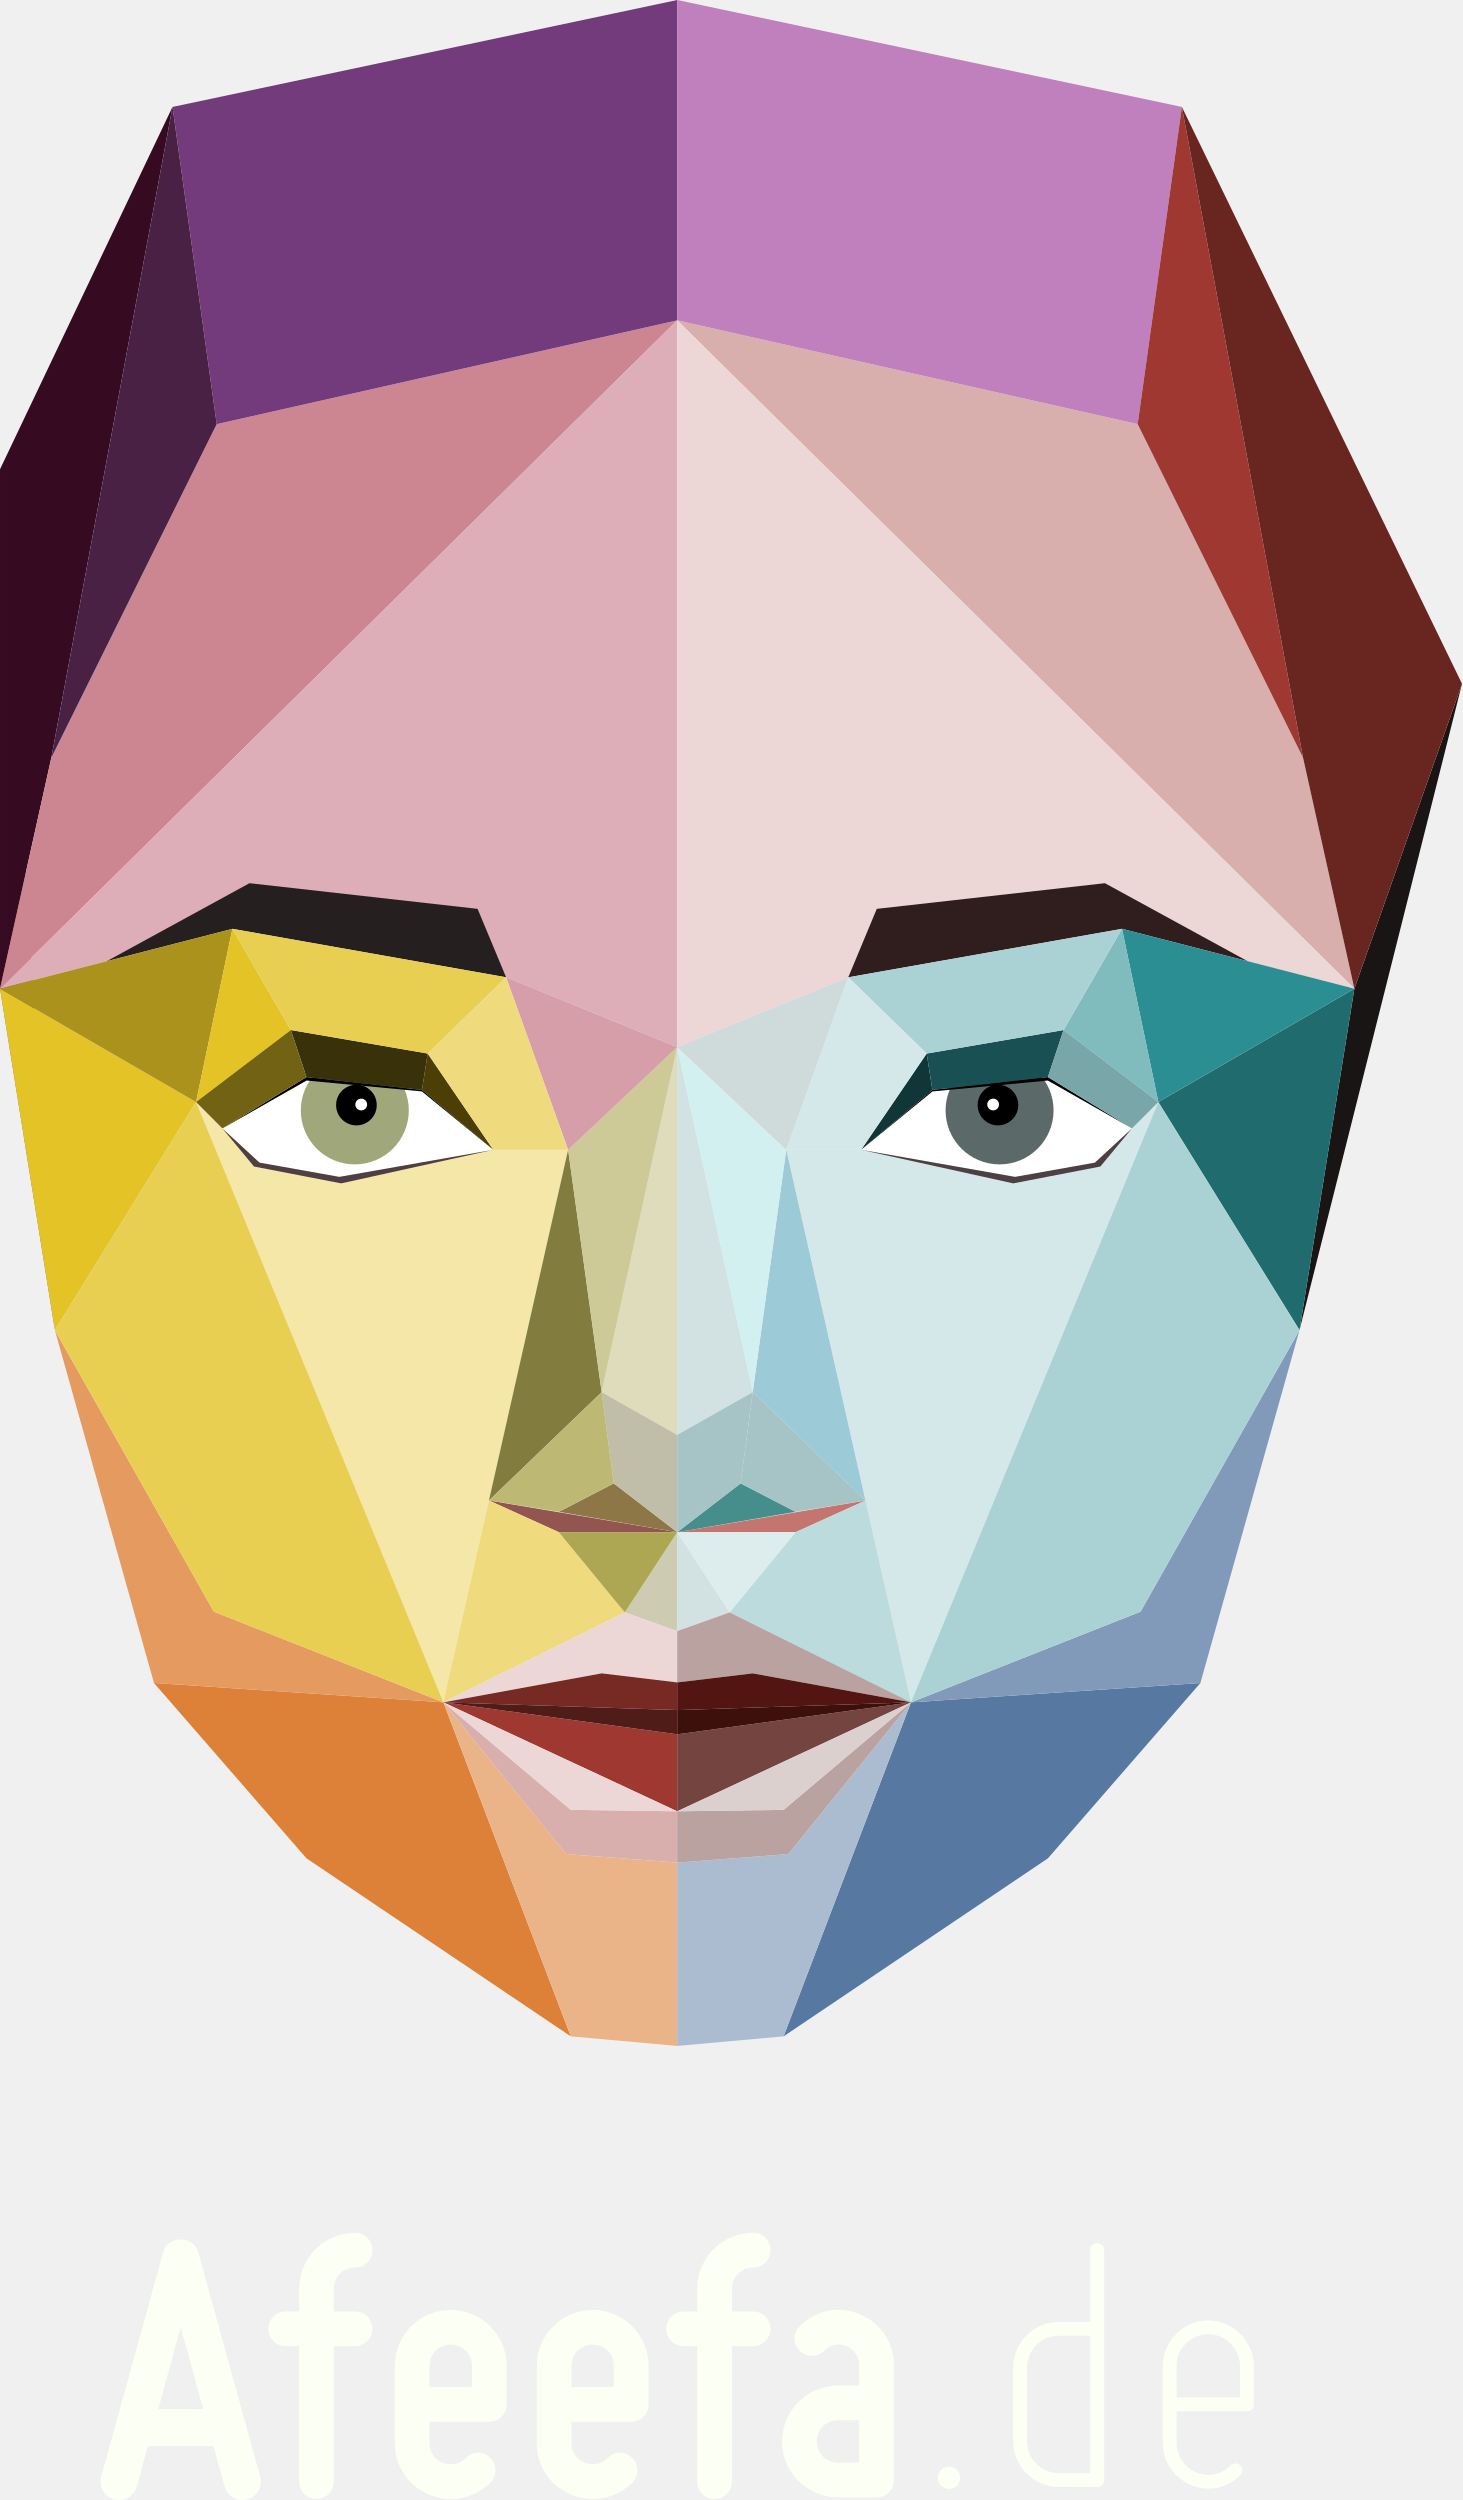
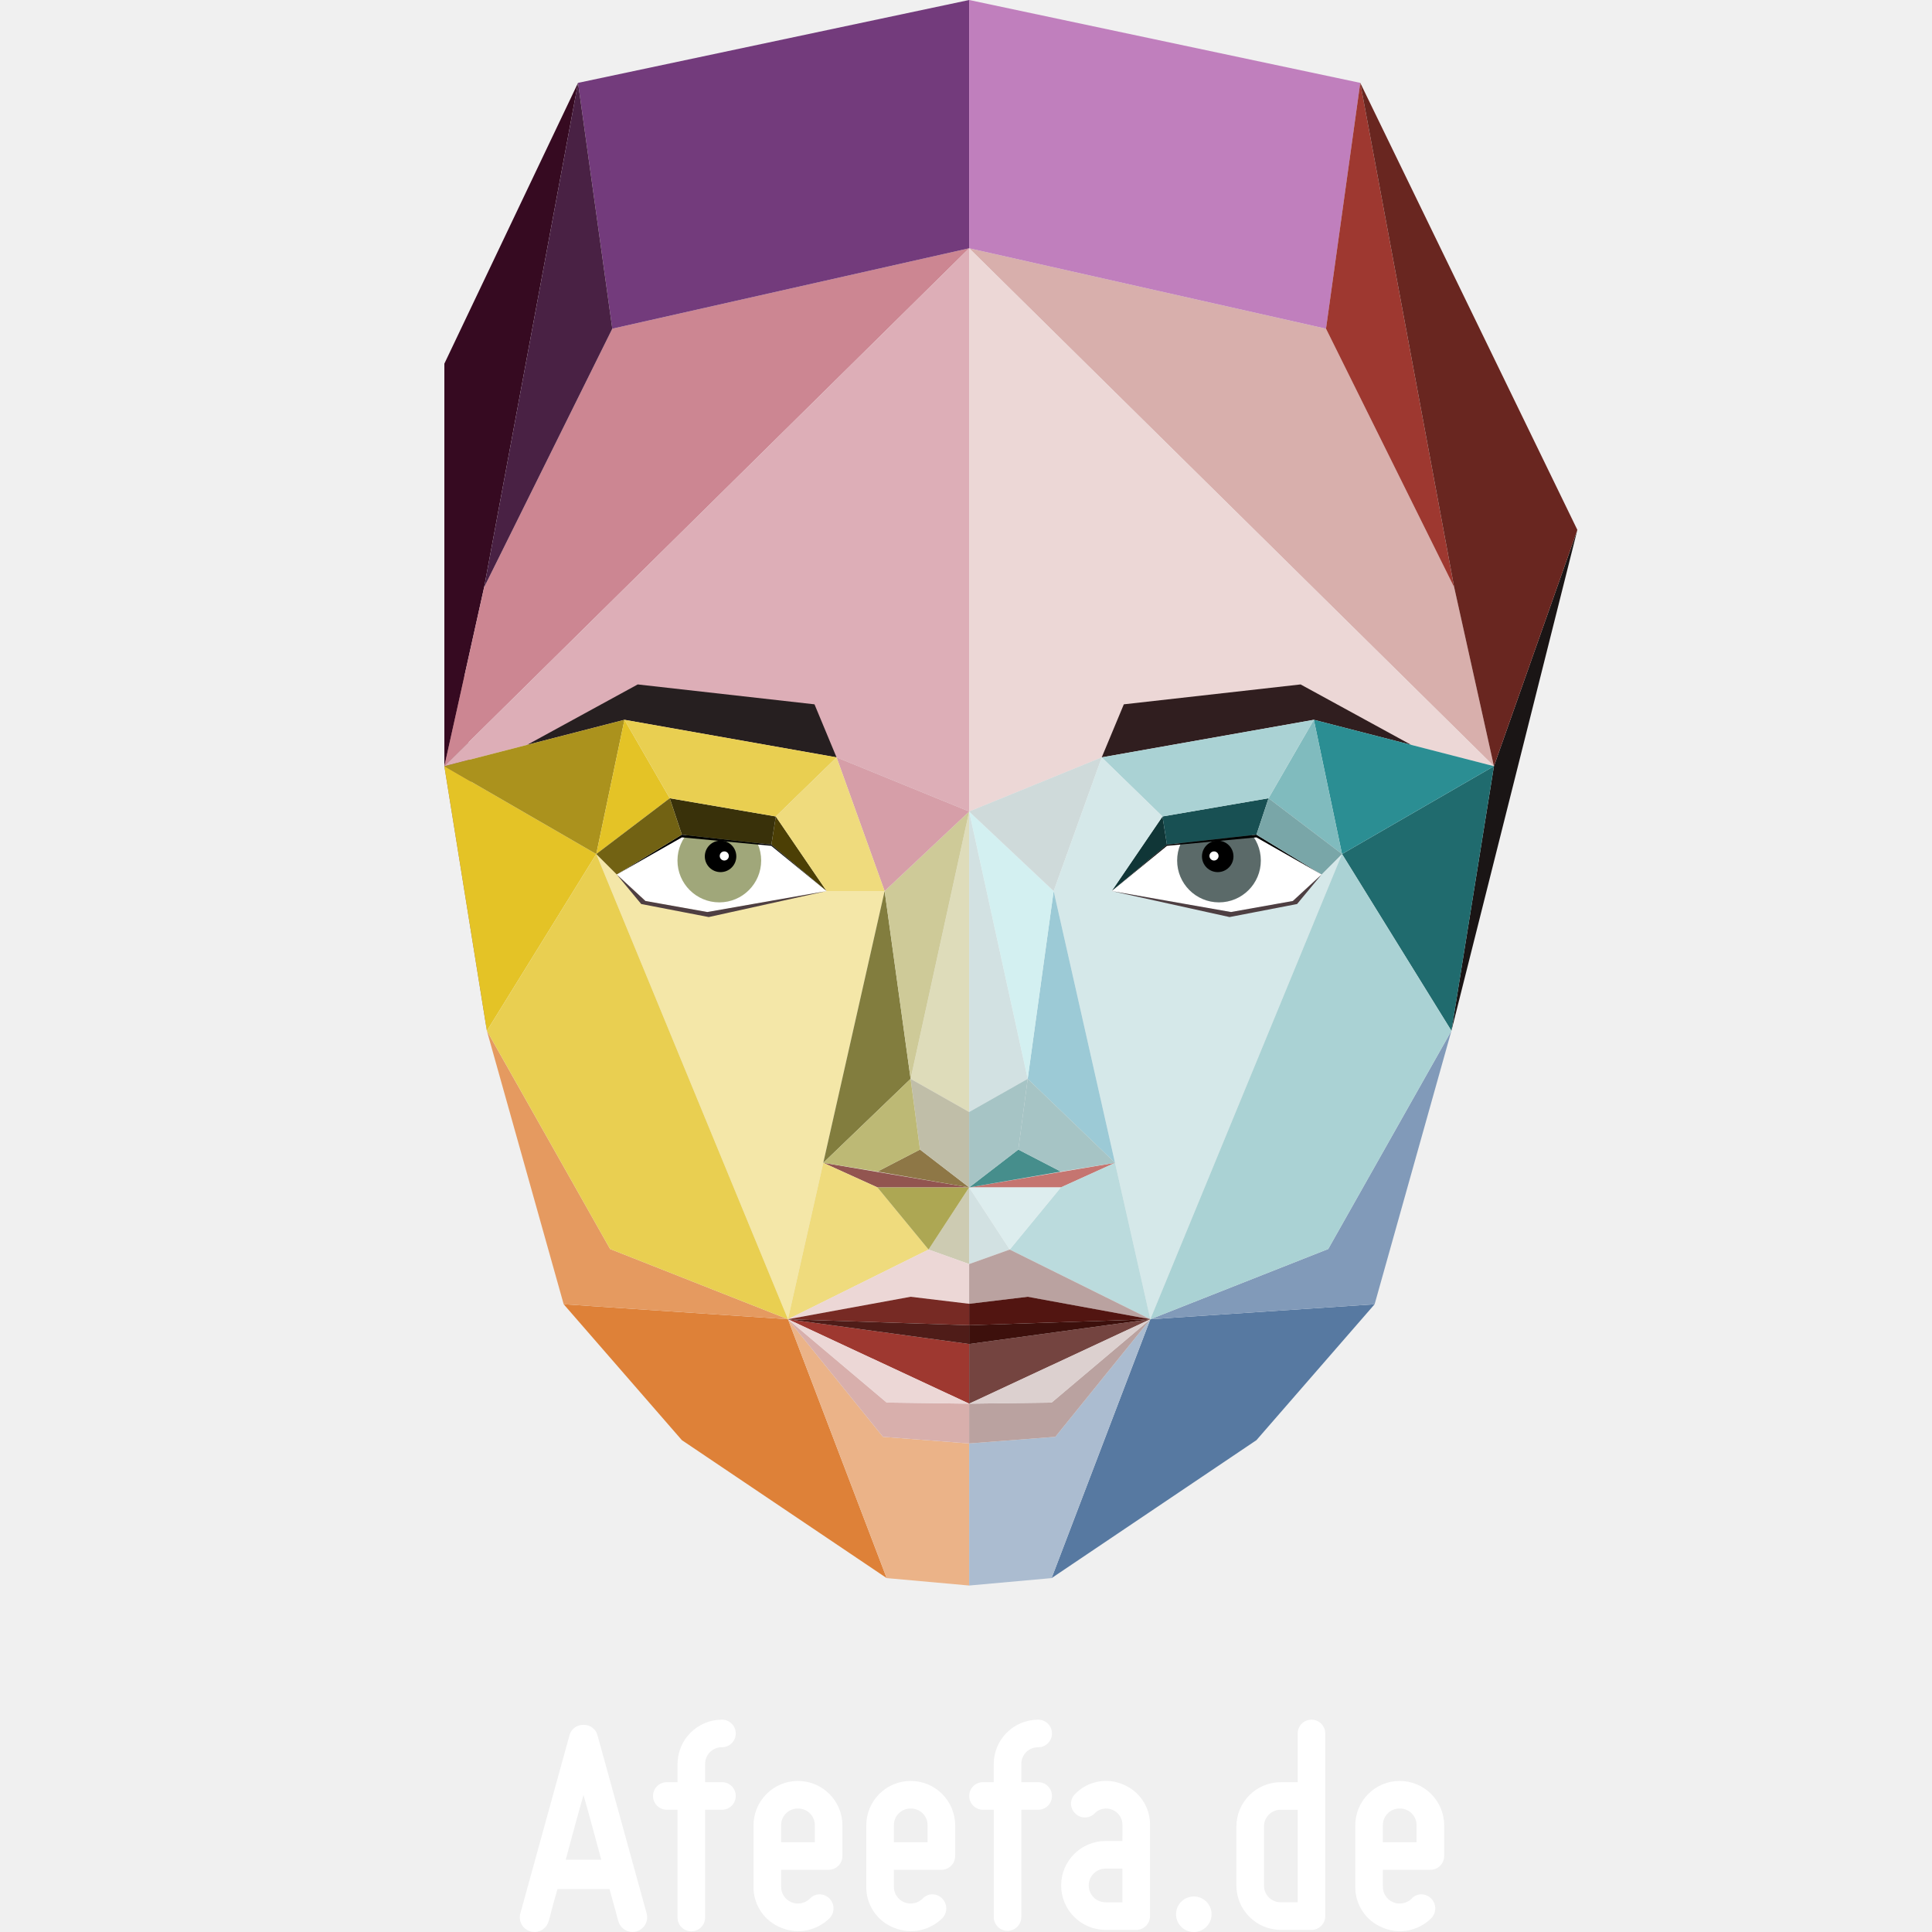
- <svg xmlns="http://www.w3.org/2000/svg" version="1.1" id="Ebene_1" x="0px" y="0px" width="228.658px" height="391px" viewBox="0 0 228.658 391" enable-background="new 0 0 228.658 391" xml:space="preserve">
-   <g>
-     <g>
-       <g>
-         <path fill="#FCFFF3" d="M38.7,390.896c-1.629,0.422-3.137-0.482-3.56-1.992c-0.181-0.482-0.302-1.086-0.483-1.748     c-0.301-1.146-0.783-2.717-1.267-4.586H23.134c-0.543,1.869-0.965,3.439-1.267,4.586c-0.181,0.662-0.302,1.266-0.483,1.748     c-0.422,1.51-1.93,2.414-3.559,1.992c-1.509-0.422-2.414-1.932-1.991-3.561l9.653-34.992c0.301-1.268,1.388-2.113,2.775-2.113     c1.387,0,2.474,0.846,2.775,2.113l9.652,34.992C41.113,388.965,40.208,390.475,38.7,390.896z M28.263,364.047     c-1.146,3.922-2.354,8.568-3.5,12.73h6.999C30.615,372.615,29.409,367.969,28.263,364.047z" />
-         <path fill="#FCFFF3" d="M41.956,364.229c0-1.508,1.206-2.715,2.715-2.715h2.111v-3.561c0-4.826,3.922-8.748,8.748-8.748     c1.509,0,2.715,1.207,2.715,2.715c0,1.51-1.206,2.717-2.715,2.717c-1.87,0-3.318,1.447-3.318,3.316v3.561h3.318     c1.509,0,2.715,1.207,2.715,2.715s-1.206,2.715-2.715,2.715h-3.318v21.178c0,1.508-1.206,2.715-2.715,2.715     c-1.508,0-2.715-1.207-2.715-2.715v-21.178h-2.111C43.162,366.943,41.956,365.736,41.956,364.229z" />
-         <path fill="#FCFFF3" d="M61.743,382.088v-12.066c0-4.828,3.922-8.75,8.748-8.75s8.748,3.922,8.748,8.75v6.033     c0,1.508-1.207,2.715-2.715,2.715h-9.352v3.318c0,1.387,0.784,2.533,2.051,3.076c1.268,0.482,2.655,0.242,3.621-0.725     c0.543-0.543,1.146-0.844,1.869-0.844c0.785,0,1.449,0.301,1.992,0.844s0.783,1.207,0.783,1.932s-0.24,1.387-0.783,1.93     c-2.596,2.475-6.215,3.26-9.533,1.871C63.794,388.785,61.743,385.707,61.743,382.088z M67.173,370.021v3.318h6.637v-3.318     c0-1.871-1.448-3.318-3.318-3.318C68.62,366.703,67.173,368.15,67.173,370.021z" />
-         <path fill="#FCFFF3" d="M83.943,382.088v-12.066c0-4.828,3.922-8.75,8.749-8.75c4.826,0,8.748,3.922,8.748,8.75v6.033     c0,1.508-1.207,2.715-2.715,2.715h-9.352v3.318c0,1.387,0.783,2.533,2.051,3.076c1.268,0.482,2.654,0.242,3.62-0.725     c0.543-0.543,1.146-0.844,1.87-0.844c0.784,0,1.448,0.301,1.991,0.844s0.784,1.207,0.784,1.932s-0.241,1.387-0.784,1.93     c-2.595,2.475-6.214,3.26-9.532,1.871C85.995,388.785,83.943,385.707,83.943,382.088z M89.374,370.021v3.318h6.637v-3.318     c0-1.871-1.449-3.318-3.318-3.318C90.821,366.703,89.374,368.15,89.374,370.021z" />
-         <path fill="#FCFFF3" d="M104.214,364.229c0-1.508,1.206-2.715,2.715-2.715h2.111v-3.561c0-4.826,3.922-8.748,8.748-8.748     c1.508,0,2.715,1.207,2.715,2.715c0,1.51-1.207,2.717-2.715,2.717c-1.87,0-3.318,1.447-3.318,3.316v3.561h3.318     c1.508,0,2.715,1.207,2.715,2.715s-1.207,2.715-2.715,2.715h-3.318v21.178c0,1.508-1.206,2.715-2.715,2.715     c-1.508,0-2.715-1.207-2.715-2.715v-21.178h-2.111C105.42,366.943,104.214,365.736,104.214,364.229z" />
-         <path fill="#FCFFF3" d="M134.378,369.9c0-1.268-0.783-2.475-1.99-2.957s-2.594-0.24-3.5,0.725     c-0.543,0.543-1.146,0.783-1.93,0.783c-0.725,0-1.328-0.24-1.871-0.783s-0.844-1.207-0.844-1.932c0-0.723,0.301-1.387,0.844-1.93     c2.475-2.475,6.154-3.258,9.352-1.871c3.318,1.389,5.369,4.404,5.369,7.965v17.979c0,1.51-1.205,2.715-2.715,2.715h-6.033     c-4.826,0-8.748-3.922-8.748-8.748s3.922-8.748,8.748-8.748h3.318V369.9z M127.741,381.846c0,1.871,1.449,3.318,3.318,3.318     h3.318v-6.637h-3.318C129.19,378.527,127.741,379.977,127.741,381.846z" />
-       </g>
-       <g>
-         <path fill="#FCFFF3" d="M148.437,385.768c0.967,0,1.75,0.785,1.75,1.75s-0.783,1.75-1.75,1.75c-0.965,0-1.75-0.785-1.75-1.75     S147.472,385.768,148.437,385.768z" />
-         <path fill="#FCFFF3" d="M158.45,381.846v-11.584c0-3.861,3.258-7.119,7.119-7.119h4.947V351.92c0-0.662,0.422-1.086,1.086-1.086     s1.086,0.424,1.086,1.086v35.959c0,0.664-0.422,1.086-1.086,1.086h-6.033C161.708,388.965,158.45,385.707,158.45,381.846z      M160.622,370.262v11.584c0,2.715,2.232,4.947,4.947,4.947h4.947v-21.479h-4.947     C162.854,365.314,160.622,367.547,160.622,370.262z" />
-         <path fill="#FCFFF3" d="M181.858,382.088v-12.066c0-3.861,3.258-7.119,7.119-7.119s7.119,3.258,7.119,7.119v6.033     c0,0.662-0.422,1.086-1.086,1.086h-10.98v4.947c0,1.99,1.205,3.801,3.076,4.584c1.871,0.785,3.922,0.363,5.369-1.086     c0.182-0.18,0.424-0.301,0.725-0.301s0.604,0.121,0.785,0.301c0.18,0.182,0.301,0.484,0.301,0.785s-0.121,0.543-0.301,0.725     c-1.992,2.111-5.068,2.715-7.723,1.568C183.606,387.518,181.858,384.982,181.858,382.088z M184.03,370.021v4.947h9.895v-4.947     c0-2.715-2.232-4.947-4.947-4.947S184.03,367.307,184.03,370.021z" />
-       </g>
+ <svg xmlns="http://www.w3.org/2000/svg" viewBox="666 0 400 400">
+   <defs>
+     <style>.a{clip-path:url(#b);}.b{fill:#966c6c;}.c{fill:#360a21;}.d{fill:#1a1515;}.e{fill:#f4e7a8;}.f{fill:#cc8692;}.g{fill:#fff;}.h{fill:#a0a77a;}.i{fill:#4c3f05;}.j{fill:#39310a;}.k{fill:#ddaeb7;}.l{fill:#261f20;}.m{fill:#4e3f42;}.n{fill:#de8138;}.o{fill:#e4c326;}.p{fill:#e59a60;}.q{fill:#ebb388;}.r{fill:#e9cf51;}.s{fill:#925550;}.t{fill:#efdb7d;}.u{fill:#cdcbb2;}.v{fill:#ada753;}.w{fill:#dedcba;}.x{fill:#d8afac;}.y{fill:#9e3830;}.z{fill:#ecd7d6;}.aa{fill:#772a24;}.ab{fill:#4f1c18;}.ac{fill:#ab921d;}.ad{fill:#827d3e;}.ae{fill:#ceca98;}.af{fill:#d69ea8;}.ag{fill:#726213;}.ah{fill:#8e7746;}.ai{fill:#c0bea8;}.aj{fill:#bdb975;}.ak{fill:#733b7c;}.al{fill:#492144;}.am{fill:#d5e8e9;}.an{fill:#5b6a69;}.ao{fill:#103637;}.ap{fill:#185053;}.aq{fill:#301e1f;}.ar{fill:#5779a1;}.as{fill:#206b6e;}.at{fill:#819ab9;}.au{fill:#abbcd0;}.av{fill:#aad2d4;}.aw{fill:#c57570;}.ax{fill:#bbdbdd;}.ay{fill:#d2e1e2;}.az{fill:#ddedee;}.ba{fill:#baa2a0;}.bb{fill:#744440;}.bc{fill:#dcd0cf;}.bd{fill:#521511;}.be{fill:#3d100c;}.bf{fill:#2b8e93;}.bg{fill:#80bbbe;}.bh{fill:#9ccad6;}.bi{fill:#d3f0f1;}.bj{fill:#cfdada;}.bk{fill:#79a6a8;}.bl{fill:#468e8c;}.bm{fill:#a6c4c5;}.bn{fill:#c07fbd;}.bo{fill:#692620;}</style>
+     <clipPath id="b">
+       <rect x="666" width="400" height="400" />
+     </clipPath>
+   </defs>
+   <g id="a" class="a">
+     <g transform="translate(758)">
+       <path class="b" d="M8.807,211.517,0,73.393v83.34Z" transform="translate(0 1.899)" />
+       <path class="c" d="M0,74.859,27.677,16.723,8.235,121.144,0,158.2Z" transform="translate(0 0.433)" />
+       <path class="d" d="M203.24,210.649l26.076-103.713-17.272,48.929Z" transform="translate(5.259 2.767)" />
+       <path class="e" d="M78.35,180.02H90.36L70.346,268.676,30.66,172.357l4.229,4.233,5.949,5.489,12.809,2.287Z" transform="translate(0.793 4.46)" />
+       <path class="f" d="M108.654,50.1,34.769,66.754,8.235,120.28,0,157.336Z" transform="translate(0 1.296)" />
+       <path class="g" d="M78.243,180.121l-11.435-9.607L48.27,168.455l-13.488,8.236,5.949,5.49,12.809,2.287Z" transform="translate(0.9 4.359)" />
+       <path class="h" d="M64.374,173.886a8.664,8.664,0,1,1-8.663-8.663,8.661,8.661,0,0,1,8.663,8.663" transform="translate(1.217 4.276)" />
+       <path d="M59.085,172.913a3.26,3.26,0,1,1-3.26-3.26,3.261,3.261,0,0,1,3.26,3.26" transform="translate(1.36 4.39)" />
+       <path class="g" d="M57.463,172.771a.944.944,0,1,1-.942-.944.943.943,0,0,1,.942.944" transform="translate(1.438 4.446)" />
+       <path class="i" d="M66.913,164.776l10.522,15.441L66,170.61Z" transform="translate(1.708 4.264)" />
+       <path class="j" d="M66.53,170.7l-18.536-2.059L45.485,161.1l21.96,3.772Z" transform="translate(1.177 4.169)" />
+       <path class="k" d="M108.654,50.1V166.715L81.2,155.506l-43.917-7.777L0,157.336Z" transform="translate(0 1.296)" />
+       <path class="l" d="M16.7,150.642l20.149-5.191,43.917,7.778L76.2,142.249l-36.6-4.118Z" transform="translate(0.432 3.574)" />
+       <path class="m" d="M34.782,176.483l5.075,6.117,13.983,2.7,24.4-5.388-24.7,4.345-12.808-2.287Z" transform="translate(0.9 4.567)" />
+       <path d="M34.782,176.691l13.5-7.681,18.5,1.747,11.452,9.365-11.436-9.607-18.537-2.06Z" transform="translate(0.9 4.359)" />
+       <path class="n" d="M24.081,263.219l24.467,28.136,42.41,28.564L70.517,266.324Z" transform="translate(0.623 6.811)" />
+       <path class="o" d="M0,154.631l8.806,54.784,22.645-36.6Z" transform="translate(0 4.001)" />
+       <path class="p" d="M70.917,267.752l-46.435-3.105-15.9-56.614L34.09,253.21Z" transform="translate(0.222 5.383)" />
+       <path class="q" d="M89.788,319.84l17.072,1.536V291.962L89.017,290.59,69.345,266.246Z" transform="translate(1.794 6.89)" />
+       <path class="r" d="M31.23,172.357l39.688,96.319L34.089,254.133l-25.5-45.177Z" transform="translate(0.222 4.46)" />
+       <path class="s" d="M106.675,239.767H87.688l-11.217-5.088Z" transform="translate(1.979 6.073)" />
+       <path class="t" d="M87.872,239.767l10.581,12.868L69.345,267.063l7.31-32.384Z" transform="translate(1.794 6.073)" />
+       <path class="u" d="M106.125,239.639v15.868l-8.406-3Z" transform="translate(2.529 6.201)" />
+       <path class="v" d="M97.985,252.507,87.4,239.639h18.986Z" transform="translate(2.262 6.201)" />
+       <path class="w" d="M106.219,163.773,94.1,219.128l12.122,6.862Z" transform="translate(2.435 4.238)" />
+       <path class="x" d="M69.345,266.246l19.672,24.343,17.841,1.373v-8.235L89.788,283.5Z" transform="translate(1.794 6.89)" />
+       <path class="y" d="M106.859,283.727V271.375l-37.513-5.129Z" transform="translate(1.795 6.89)" />
+       <path class="z" d="M106.859,283.727,69.346,266.246,89.787,283.5Z" transform="translate(1.795 6.89)" />
+       <path class="z" d="M106.859,255.183l-8.406-3L69.346,266.61l25.391-4.649,12.122,1.454Z" transform="translate(1.795 6.526)" />
+       <path class="aa" d="M106.859,267.6l-37.513-1.24,25.391-4.649,12.122,1.454Z" transform="translate(1.795 6.773)" />
+       <path class="ab" d="M106.859,267.486l-37.513-1.24,37.513,5.129Z" transform="translate(1.795 6.89)" />
+       <path class="ac" d="M37.286,145.266,0,154.873l31.452,18.185Z" transform="translate(0 3.759)" />
+       <path class="o" d="M30.659,173.058l15.21-11.55-9.377-16.242Z" transform="translate(0.793 3.759)" />
+       <path class="r" d="M45.722,161.508l21.959,3.774,12.582-12.239-43.919-7.777Z" transform="translate(0.941 3.759)" />
+       <path class="ad" d="M89.174,179.827l5.378,38.886L76.471,236.1Z" transform="translate(1.979 4.653)" />
+       <path class="ae" d="M88.854,180.242l17.5-16.469L94.232,219.128Z" transform="translate(2.299 4.238)" />
+       <path class="af" d="M106.605,164.056,79.154,152.847,89.1,180.526Z" transform="translate(2.048 3.955)" />
+       <path class="t" d="M77.412,180.525h12.01l-9.95-27.677L66.89,165.085Z" transform="translate(1.731 3.955)" />
+       <path class="ag" d="M48.378,168.645,45.87,161.1l-15.211,11.55,4.231,4.232Z" transform="translate(0.793 4.169)" />
+       <path class="ah" d="M106.392,239.837,96.212,232l-8.807,4.56Z" transform="translate(2.262 6.004)" />
+       <path class="ai" d="M94.1,217.732l1.943,14.64,10.178,7.834V224.594Z" transform="translate(2.435 5.634)" />
+       <path class="aj" d="M94.553,217.732l1.943,14.64-8.807,4.559-11.218-1.814Z" transform="translate(1.979 5.634)" />
+       <path class="ak" d="M107.956,51.4,34.071,68.051,26.979,17.156,107.956,0Z" transform="translate(0.698)" />
+       <path class="al" d="M27.469,16.723,8.028,121.144,34.561,67.618Z" transform="translate(0.208 0.433)" />
+       <path class="am" d="M134.979,180.02h-12.01l20.015,88.655,39.686-96.319-4.231,4.233-5.949,5.489-12.809,2.287Z" transform="translate(3.182 4.46)" />
+       <path class="x" d="M105.913,50.1,179.8,66.754l26.535,53.526,8.232,37.056Z" transform="translate(2.741 1.296)" />
+       <path class="g" d="M134.676,180.121l11.436-9.607,18.539-2.059,13.485,8.236-5.949,5.49-12.809,2.287Z" transform="translate(3.485 4.359)" />
+       <path class="an" d="M147.887,173.886a8.664,8.664,0,1,0,8.663-8.663,8.662,8.662,0,0,0-8.663,8.663" transform="translate(3.827 4.276)" />
+       <path d="M152.9,172.913a3.26,3.26,0,1,0,3.261-3.26,3.262,3.262,0,0,0-3.261,3.26" transform="translate(3.957 4.39)" />
+       <path class="g" d="M154.408,172.771a.944.944,0,1,0,.944-.944.944.944,0,0,0-.944.944" transform="translate(3.996 4.446)" />
+       <path class="ao" d="M145.2,164.776l-10.521,15.441,11.438-9.606Z" transform="translate(3.485 4.264)" />
+       <path class="ap" d="M145.847,170.7l18.538-2.059,2.507-7.547-21.96,3.772Z" transform="translate(3.751 4.169)" />
+       <path class="z" d="M105.913,50.1V166.715l27.449-11.209,43.917-7.777,37.284,9.607Z" transform="translate(2.741 1.296)" />
+       <path class="aq" d="M196.733,150.642l-20.146-5.191-43.917,7.778,4.573-10.98,36.6-4.118Z" transform="translate(3.433 3.574)" />
+       <path class="m" d="M178.137,176.483l-5.076,6.117-13.982,2.7-24.4-5.388,24.7,4.345,12.808-2.287Z" transform="translate(3.485 4.567)" />
+       <path d="M178.137,176.691l-13.5-7.681-18.507,1.747-11.451,9.365,11.435-9.607,18.539-2.06Z" transform="translate(3.485 4.359)" />
+       <path class="ar" d="M189.431,263.219l-24.467,28.136-42.412,28.564,20.443-53.594Z" transform="translate(3.171 6.811)" />
+       <path class="as" d="M212.615,154.631l-8.8,54.784-22.646-36.6Z" transform="translate(4.688 4.001)" />
+       <path class="at" d="M142.479,267.752l46.436-3.105,15.9-56.614L179.307,253.21Z" transform="translate(3.687 5.383)" />
+       <path class="au" d="M122.982,319.84l-17.07,1.536V291.962l17.843-1.372,19.67-24.344Z" transform="translate(2.741 6.89)" />
+       <path class="av" d="M182.165,172.357l-39.686,96.319,36.829-14.543,25.5-45.177Z" transform="translate(3.687 4.46)" />
+       <path class="aw" d="M105.913,239.767H124.9l11.218-5.088Z" transform="translate(2.741 6.073)" />
+       <path class="ax" d="M124.685,239.767l-10.58,12.868,29.108,14.428L135.9,234.679Z" transform="translate(2.953 6.073)" />
+       <path class="ay" d="M105.913,239.639v15.868l8.4-3Z" transform="translate(2.741 6.201)" />
+       <path class="az" d="M114.318,252.507l10.58-12.868H105.913Z" transform="translate(2.741 6.201)" />
+       <path class="ay" d="M105.913,163.773l12.122,55.355-12.122,6.862Z" transform="translate(2.741 4.238)" />
+       <path class="ba" d="M143.425,266.246l-19.671,24.343-17.841,1.373v-8.235l17.069-.229Z" transform="translate(2.741 6.89)" />
+       <path class="bb" d="M105.913,283.727V271.375l37.512-5.129Z" transform="translate(2.741 6.89)" />
+       <path class="bc" d="M105.913,283.727l37.512-17.481L122.983,283.5Z" transform="translate(2.741 6.89)" />
+       <path class="ba" d="M105.913,255.183l8.4-3,29.108,14.428-25.39-4.649-12.122,1.454Z" transform="translate(2.741 6.526)" />
+       <path class="bd" d="M105.913,267.6l37.512-1.24-25.39-4.649-12.122,1.454Z" transform="translate(2.741 6.773)" />
+       <path class="be" d="M105.913,267.486l37.512-1.24-37.512,5.129Z" transform="translate(2.741 6.89)" />
+       <path class="bf" d="M175.48,145.266l37.283,9.607-31.451,18.185Z" transform="translate(4.541 3.759)" />
+       <path class="bg" d="M181.548,173.058l-15.21-11.55,9.378-16.242Z" transform="translate(4.304 3.759)" />
+       <path class="av" d="M167.209,161.508l-21.959,3.774-12.581-12.239,43.919-7.777Z" transform="translate(3.433 3.759)" />
+       <path class="bh" d="M123.1,179.827l-5.376,38.886,18.08,17.386Z" transform="translate(3.047 4.653)" />
+       <path class="bi" d="M123.41,180.242l-17.5-16.469,12.123,55.355Z" transform="translate(2.741 4.238)" />
+       <path class="bj" d="M105.913,164.056l27.449-11.209-9.951,27.679Z" transform="translate(2.741 3.955)" />
+       <path class="am" d="M134.979,180.525h-12.01l9.951-27.677L145.5,165.085Z" transform="translate(3.182 3.955)" />
+       <path class="bk" d="M163.9,168.645,166.4,161.1l15.212,11.55-4.232,4.232Z" transform="translate(4.241 4.169)" />
+       <path class="bl" d="M105.913,239.837,116.092,232l8.806,4.56Z" transform="translate(2.741 6.004)" />
+       <path class="bm" d="M118.035,217.732l-1.944,14.64-10.178,7.834V224.594Z" transform="translate(2.741 5.634)" />
+       <path class="bm" d="M117.778,217.732l-1.944,14.64,8.806,4.559,11.218-1.814Z" transform="translate(2.997 5.634)" />
+       <path class="bn" d="M105.913,51.4,179.8,68.051l7.091-50.895L105.913,0Z" transform="translate(2.741)" />
+       <path class="y" d="M185.023,16.723l19.443,104.421L177.932,67.618Z" transform="translate(4.604 0.433)" />
+       <path class="bo" d="M229.792,109.272,184.844,16.723l19.445,104.421L212.52,158.2Z" transform="translate(4.783 0.433)" />
    </g>
-   </g>
-   <g>
-     <polygon fill="#966C6C" points="8.585,208.033 0.001,73.393 0.001,154.631  " />
-     <polygon fill="#360A21" points="0.001,73.393 26.979,16.723 8.027,118.51 0.001,154.631  " />
-     <polygon fill="#1A1515" points="203.24,208.033 228.658,106.936 211.822,154.631  " />
-     <polygon fill="#F4E7A8" points="77.147,179.827 88.854,179.827 69.345,266.246 30.66,172.357 34.782,176.483 40.581,181.834    53.067,184.063  " />
-     <polygon fill="#CC8692" points="105.913,50.1 33.892,66.334 8.027,118.51 0.001,154.631  " />
-     <polygon fill="#FFFFFF" points="77.147,179.827 66,170.462 47.93,168.455 34.782,176.483 40.581,181.834 53.067,184.063  " />
-     <path fill="#A0A77A" d="M63.937,173.667c0,4.664-3.779,8.444-8.444,8.444c-4.664,0-8.446-3.78-8.446-8.444   c0-4.663,3.782-8.444,8.446-8.444C60.157,165.223,63.937,169.004,63.937,173.667" />
-     <path d="M58.921,172.831c0,1.755-1.423,3.179-3.178,3.179c-1.756,0-3.177-1.424-3.177-3.179s1.421-3.178,3.177-3.178   C57.498,169.653,58.921,171.076,58.921,172.831" />
-     <path fill="#FFFFFF" d="M57.415,172.747c0,0.507-0.41,0.92-0.918,0.92c-0.51,0-0.922-0.413-0.922-0.92s0.412-0.92,0.922-0.92   C57.005,171.827,57.415,172.24,57.415,172.747" />
-     <polygon fill="#4C3F05" points="66.89,164.776 77.147,179.827 65.999,170.463  " />
-     <polygon fill="#39310A" points="65.999,170.462 47.931,168.455 45.485,161.098 66.891,164.775  " />
-     <polygon fill="#DDAEB7" points="105.913,50.1 105.913,163.773 79.154,152.847 36.345,145.266 0.001,154.631  " />
-     <polygon fill="#261F20" points="16.704,150.326 36.345,145.266 79.154,152.848 74.695,142.145 39.019,138.131  " />
-     <polygon fill="#4E3F42" points="34.782,176.483 39.729,182.446 53.359,185.08 77.147,179.828 53.066,184.063 40.581,181.834  " />
-     <polygon points="34.782,176.483 47.946,168.996 65.984,170.699 77.147,179.828 65.999,170.463 47.93,168.455  " />
-     <polygon fill="#DE8138" points="24.081,263.219 47.931,290.645 89.271,318.488 69.346,266.246  " />
-     <polygon fill="#E4C326" points="0.001,154.631 8.585,208.033 30.659,172.357  " />
-     <polygon fill="#E59A60" points="69.345,266.246 24.081,263.219 8.584,208.033 33.447,252.07  " />
-     <polygon fill="#EBB388" points="89.272,318.488 105.913,319.985 105.913,291.313 88.521,289.976 69.345,266.246  " />
-     <polygon fill="#E9CF51" points="30.659,172.357 69.346,266.246 33.446,252.07 8.585,208.033  " />
-     <polygon fill="#925550" points="105.913,239.639 87.405,239.639 76.471,234.679  " />
-     <polygon fill="#EFDB7D" points="87.405,239.639 97.719,252.182 69.345,266.246 76.471,234.679  " />
-     <polygon fill="#CDCBB2" points="105.913,239.639 105.913,255.107 97.719,252.182  " />
-     <polygon fill="#ADA753" points="97.718,252.182 87.405,239.639 105.912,239.639  " />
-     <polygon fill="#DEDCBA" points="105.913,163.773 94.097,217.732 105.913,224.421  " />
-     <polygon fill="#D8AFAC" points="69.345,266.246 88.521,289.975 105.912,291.313 105.912,283.286 89.272,283.063  " />
-     <polygon fill="#9E3830" points="105.913,283.286 105.913,271.246 69.346,266.246  " />
-     <polygon fill="#ECD7D6" points="105.913,283.286 69.346,266.246 89.271,283.063  " />
-     <polygon fill="#ECD7D6" points="105.913,255.107 97.719,252.182 69.346,266.246 94.097,261.714 105.913,263.131  " />
-     <polygon fill="#772A24" points="105.913,267.455 69.346,266.246 94.097,261.714 105.913,263.131  " />
-     <polygon fill="#4F1C18" points="105.913,267.455 69.346,266.246 105.913,271.246  " />
-     <polygon fill="#AB921D" points="36.345,145.266 0,154.631 30.659,172.357  " />
-     <polygon fill="#E4C326" points="30.659,172.357 45.485,161.098 36.345,145.266  " />
-     <polygon fill="#E9CF51" points="45.485,161.098 66.89,164.777 79.155,152.847 36.344,145.266  " />
-     <polygon fill="#827D3E" points="88.854,179.827 94.096,217.732 76.471,234.679  " />
-     <polygon fill="#CECA98" points="88.854,179.827 105.913,163.773 94.096,217.732  " />
-     <polygon fill="#D69EA8" points="105.913,163.773 79.154,152.847 88.854,179.828  " />
-     <polygon fill="#EFDB7D" points="77.147,179.827 88.854,179.827 79.155,152.848 66.89,164.776  " />
-     <polygon fill="#726213" points="47.931,168.455 45.486,161.098 30.659,172.357 34.783,176.482  " />
-     <polygon fill="#8E7746" points="105.913,239.639 95.99,232.002 87.405,236.447  " />
-     <polygon fill="#C0BEA8" points="94.097,217.732 95.991,232.003 105.912,239.639 105.912,224.421  " />
-     <polygon fill="#BDB975" points="94.097,217.732 95.991,232.003 87.406,236.447 76.471,234.679  " />
-     <polygon fill="#733B7C" points="105.913,50.1 33.892,66.334 26.979,16.723 105.913,0  " />
-     <polygon fill="#492144" points="26.979,16.723 8.028,118.51 33.892,66.334  " />
-     <polygon fill="#D5E8E9" points="134.676,179.827 122.969,179.827 142.479,266.246 181.164,172.357 177.04,176.483 171.241,181.834    158.755,184.063  " />
-     <polygon fill="#D8AFAC" points="105.913,50.1 177.932,66.334 203.798,118.51 211.822,154.631  " />
-     <polygon fill="#FFFFFF" points="134.676,179.827 145.824,170.462 163.895,168.455 177.04,176.483 171.241,181.834 158.755,184.063     " />
-     <path fill="#5B6A69" d="M147.887,173.667c0,4.664,3.78,8.444,8.444,8.444c4.665,0,8.446-3.78,8.446-8.444   c0-4.663-3.781-8.444-8.446-8.444C151.667,165.223,147.887,169.004,147.887,173.667" />
-     <path d="M152.902,172.831c0,1.755,1.424,3.179,3.179,3.179c1.754,0,3.176-1.424,3.176-3.179s-1.422-3.178-3.176-3.178   C154.326,169.653,152.902,171.076,152.902,172.831" />
-     <path fill="#FFFFFF" d="M154.408,172.747c0,0.507,0.411,0.92,0.92,0.92s0.92-0.413,0.92-0.92s-0.411-0.92-0.92-0.92   S154.408,172.24,154.408,172.747" />
-     <polygon fill="#103637" points="144.932,164.776 134.676,179.827 145.825,170.463  " />
-     <polygon fill="#185053" points="145.824,170.462 163.894,168.455 166.338,161.098 144.932,164.775  " />
-     <polygon fill="#ECD7D6" points="105.913,50.1 105.913,163.773 132.67,152.847 175.479,145.266 211.822,154.631  " />
-     <polygon fill="#301E1F" points="195.117,150.326 175.479,145.266 132.67,152.848 137.128,142.145 172.804,138.131  " />
-     <polygon fill="#4E3F42" points="177.041,176.483 172.093,182.446 158.464,185.08 134.677,179.828 158.756,184.063 171.241,181.834     " />
-     <polygon points="177.041,176.483 163.879,168.996 145.839,170.699 134.677,179.828 145.824,170.463 163.895,168.455  " />
-     <polygon fill="#5779A1" points="187.744,263.219 163.894,290.645 122.552,318.488 142.479,266.246  " />
-     <polygon fill="#206B6E" points="211.822,154.631 203.24,208.033 181.165,172.357  " />
-     <polygon fill="#819AB9" points="142.479,266.246 187.744,263.219 203.24,208.033 178.378,252.07  " />
-     <polygon fill="#ABBCD0" points="122.551,318.488 105.912,319.985 105.912,291.313 123.305,289.976 142.479,266.246  " />
-     <polygon fill="#AAD2D4" points="181.164,172.357 142.479,266.246 178.379,252.07 203.239,208.033  " />
-     <polygon fill="#C57570" points="105.913,239.639 124.419,239.639 135.354,234.679  " />
-     <polygon fill="#BBDBDD" points="124.418,239.639 114.105,252.182 142.479,266.246 135.354,234.679  " />
-     <polygon fill="#D2E1E2" points="105.913,239.639 105.913,255.107 114.105,252.182  " />
-     <polygon fill="#DDEDEE" points="114.106,252.182 124.419,239.639 105.913,239.639  " />
-     <polygon fill="#D2E1E2" points="105.913,163.773 117.729,217.732 105.913,224.421  " />
-     <polygon fill="#BAA2A0" points="142.479,266.246 123.304,289.975 105.913,291.313 105.913,283.286 122.551,283.063  " />
-     <polygon fill="#744440" points="105.913,283.286 105.913,271.246 142.479,266.246  " />
-     <polygon fill="#DCD0CF" points="105.913,283.286 142.479,266.246 122.552,283.063  " />
-     <polygon fill="#BAA2A0" points="105.913,255.107 114.105,252.182 142.479,266.246 117.729,261.714 105.913,263.131  " />
-     <polygon fill="#521511" points="105.913,267.455 142.479,266.246 117.729,261.714 105.913,263.131  " />
-     <polygon fill="#3D100C" points="105.913,267.455 142.479,266.246 105.913,271.246  " />
-     <polygon fill="#2B8E93" points="175.48,145.266 211.823,154.631 181.165,172.357  " />
-     <polygon fill="#80BBBE" points="181.164,172.357 166.338,161.098 175.479,145.266  " />
-     <polygon fill="#AAD2D4" points="166.338,161.098 144.933,164.777 132.669,152.847 175.48,145.266  " />
-     <polygon fill="#9CCAD6" points="122.969,179.827 117.729,217.732 135.353,234.679  " />
-     <polygon fill="#D3F0F1" points="122.969,179.827 105.912,163.773 117.729,217.732  " />
-     <polygon fill="#CFDADA" points="105.913,163.773 132.67,152.847 122.97,179.828  " />
-     <polygon fill="#D5E8E9" points="134.676,179.827 122.969,179.827 132.669,152.848 144.933,164.776  " />
-     <polygon fill="#79A6A8" points="163.895,168.455 166.337,161.098 181.165,172.357 177.04,176.482  " />
-     <polygon fill="#468E8C" points="105.913,239.639 115.835,232.002 124.419,236.447  " />
-     <polygon fill="#A6C4C5" points="117.729,217.732 115.834,232.003 105.913,239.639 105.913,224.421  " />
-     <polygon fill="#A6C4C5" points="117.729,217.732 115.834,232.003 124.418,236.447 135.353,234.679  " />
-     <polygon fill="#C07FBD" points="105.913,50.1 177.932,66.334 184.844,16.723 105.913,0  " />
-     <polygon fill="#9E3830" points="184.844,16.723 203.797,118.51 177.932,66.334  " />
-     <polygon fill="#692620" points="228.658,106.937 184.844,16.723 203.798,118.51 211.822,154.631  " />
+     <path class="g" d="M26.418,25.958,16.269-10.834a2.886,2.886,0,0,0-2.918-2.22,2.886,2.886,0,0,0-2.918,2.22L.283,25.958A3.011,3.011,0,0,0,2.376,29.7a3.011,3.011,0,0,0,3.743-2.093c.19-.507.317-1.142.507-1.84.317-1.205.761-2.855,1.332-4.821H18.743c.507,1.966,1.015,3.616,1.332,4.821.19.7.317,1.332.507,1.84a3.032,3.032,0,0,0,5.836-1.649Zm-9.388-11.1H9.671C10.877,10.48,12.145,5.6,13.351,1.472,14.556,5.6,15.825,10.48,17.03,14.857ZM30.6,4.517h2.22V26.782a2.855,2.855,0,1,0,5.709,0V4.517h3.489a2.843,2.843,0,0,0,2.855-2.855,2.843,2.843,0,0,0-2.855-2.855H38.534V-4.935a3.439,3.439,0,0,1,3.489-3.489,2.843,2.843,0,0,0,2.855-2.855,2.843,2.843,0,0,0-2.855-2.855,9.2,9.2,0,0,0-9.2,9.2v3.743H30.6A2.843,2.843,0,0,0,27.75,1.662,2.843,2.843,0,0,0,30.6,4.517ZM54.266,28.939a9.193,9.193,0,0,0,10.023-1.966,2.911,2.911,0,0,0,0-4.06,2.876,2.876,0,0,0-2.093-.888,2.7,2.7,0,0,0-1.966.888,3.521,3.521,0,0,1-3.806.761,3.448,3.448,0,0,1-2.157-3.235V16.95H64.1A2.843,2.843,0,0,0,66.953,14.1V7.752a9.2,9.2,0,1,0-18.4,0V20.439A9.007,9.007,0,0,0,54.266,28.939ZM57.755,4.263a3.439,3.439,0,0,1,3.489,3.489v3.489H54.266V7.752A3.439,3.439,0,0,1,57.755,4.263ZM77.61,28.939a9.193,9.193,0,0,0,10.023-1.966,2.911,2.911,0,0,0,0-4.06,2.876,2.876,0,0,0-2.093-.888,2.7,2.7,0,0,0-1.966.888,3.521,3.521,0,0,1-3.806.761,3.448,3.448,0,0,1-2.157-3.235V16.95h9.832A2.843,2.843,0,0,0,90.3,14.1V7.752a9.2,9.2,0,0,0-18.4,0V20.439A9.007,9.007,0,0,0,77.61,28.939ZM81.1,4.263a3.439,3.439,0,0,1,3.489,3.489v3.489H77.61V7.752A3.439,3.439,0,0,1,81.1,4.263Zm14.971.254h2.22V26.782a2.855,2.855,0,0,0,5.709,0V4.517h3.489a2.843,2.843,0,0,0,2.855-2.855,2.843,2.843,0,0,0-2.855-2.855H104V-4.935a3.439,3.439,0,0,1,3.489-3.489,2.843,2.843,0,0,0,2.855-2.855,2.843,2.843,0,0,0-2.855-2.855,9.2,9.2,0,0,0-9.2,9.2v3.743h-2.22a2.843,2.843,0,0,0-2.855,2.855A2.843,2.843,0,0,0,96.069,4.517Zm28.863,6.47h-3.489a9.2,9.2,0,1,0,0,18.4h6.343a2.843,2.843,0,0,0,2.855-2.855V7.625A8.935,8.935,0,0,0,125-.748a8.889,8.889,0,0,0-9.832,1.966,2.842,2.842,0,0,0-.888,2.03,2.842,2.842,0,0,0,.888,2.03,2.638,2.638,0,0,0,1.966.825,2.68,2.68,0,0,0,2.03-.825,3.317,3.317,0,0,1,3.679-.761,3.378,3.378,0,0,1,2.093,3.108ZM121.443,16.7h3.489v6.978h-3.489a3.489,3.489,0,1,1,0-6.978Zm14.59,9.452a3.679,3.679,0,1,0,3.679-3.679A3.682,3.682,0,0,0,136.033,26.148Zm21.695,3.235h6.343a2.843,2.843,0,0,0,2.855-2.855V-11.278a2.843,2.843,0,0,0-2.855-2.855,2.843,2.843,0,0,0-2.855,2.855V-1.192h-3.489a9.2,9.2,0,0,0-9.2,9.2V20.185A9.2,9.2,0,0,0,157.728,29.383Zm0-24.866h3.489V23.674h-3.489a3.439,3.439,0,0,1-3.489-3.489V8.006A3.439,3.439,0,0,1,157.728,4.517Zm21.124,24.422a9.193,9.193,0,0,0,10.023-1.966,2.911,2.911,0,0,0,0-4.06,2.876,2.876,0,0,0-2.093-.888,2.7,2.7,0,0,0-1.966.888,3.521,3.521,0,0,1-3.806.761,3.448,3.448,0,0,1-2.157-3.235V16.95h9.832a2.843,2.843,0,0,0,2.855-2.855V7.752a9.2,9.2,0,0,0-18.4,0V20.439A9.007,9.007,0,0,0,178.851,28.939ZM182.34,4.263a3.439,3.439,0,0,1,3.489,3.489v3.489h-6.978V7.752A3.439,3.439,0,0,1,182.34,4.263Z" transform="translate(773.455 370.173)" />
  </g>
</svg>
